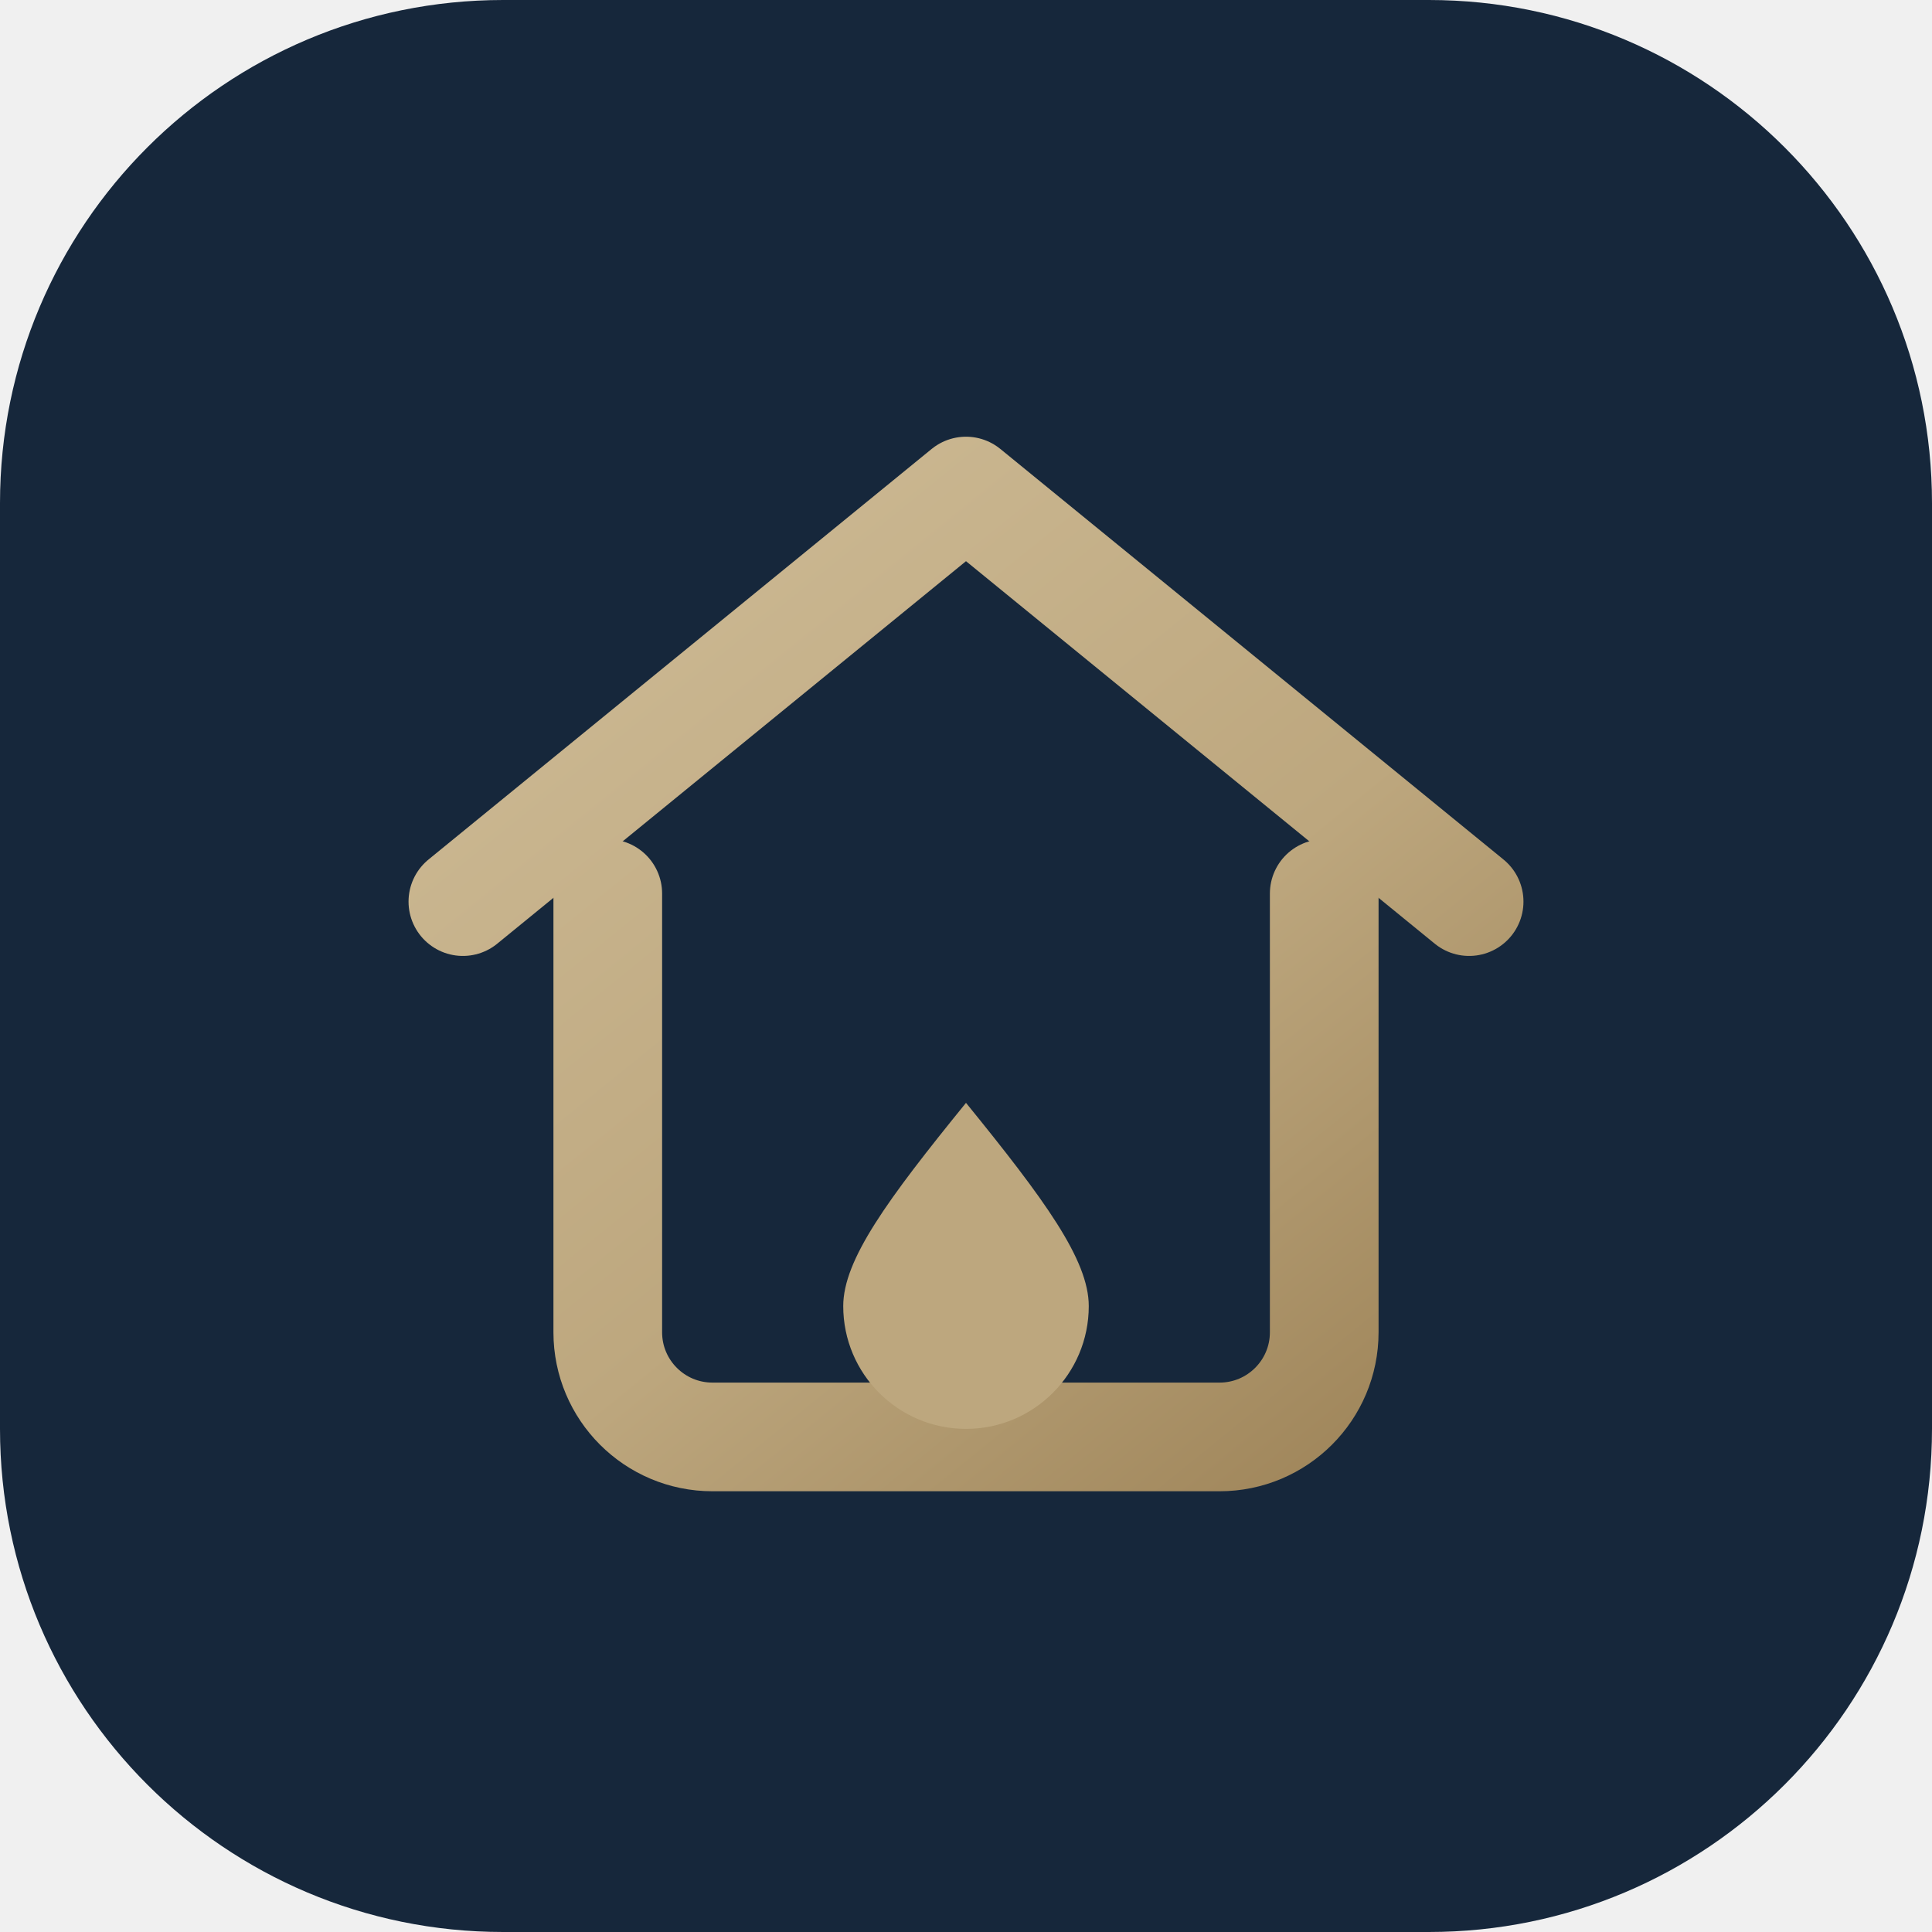
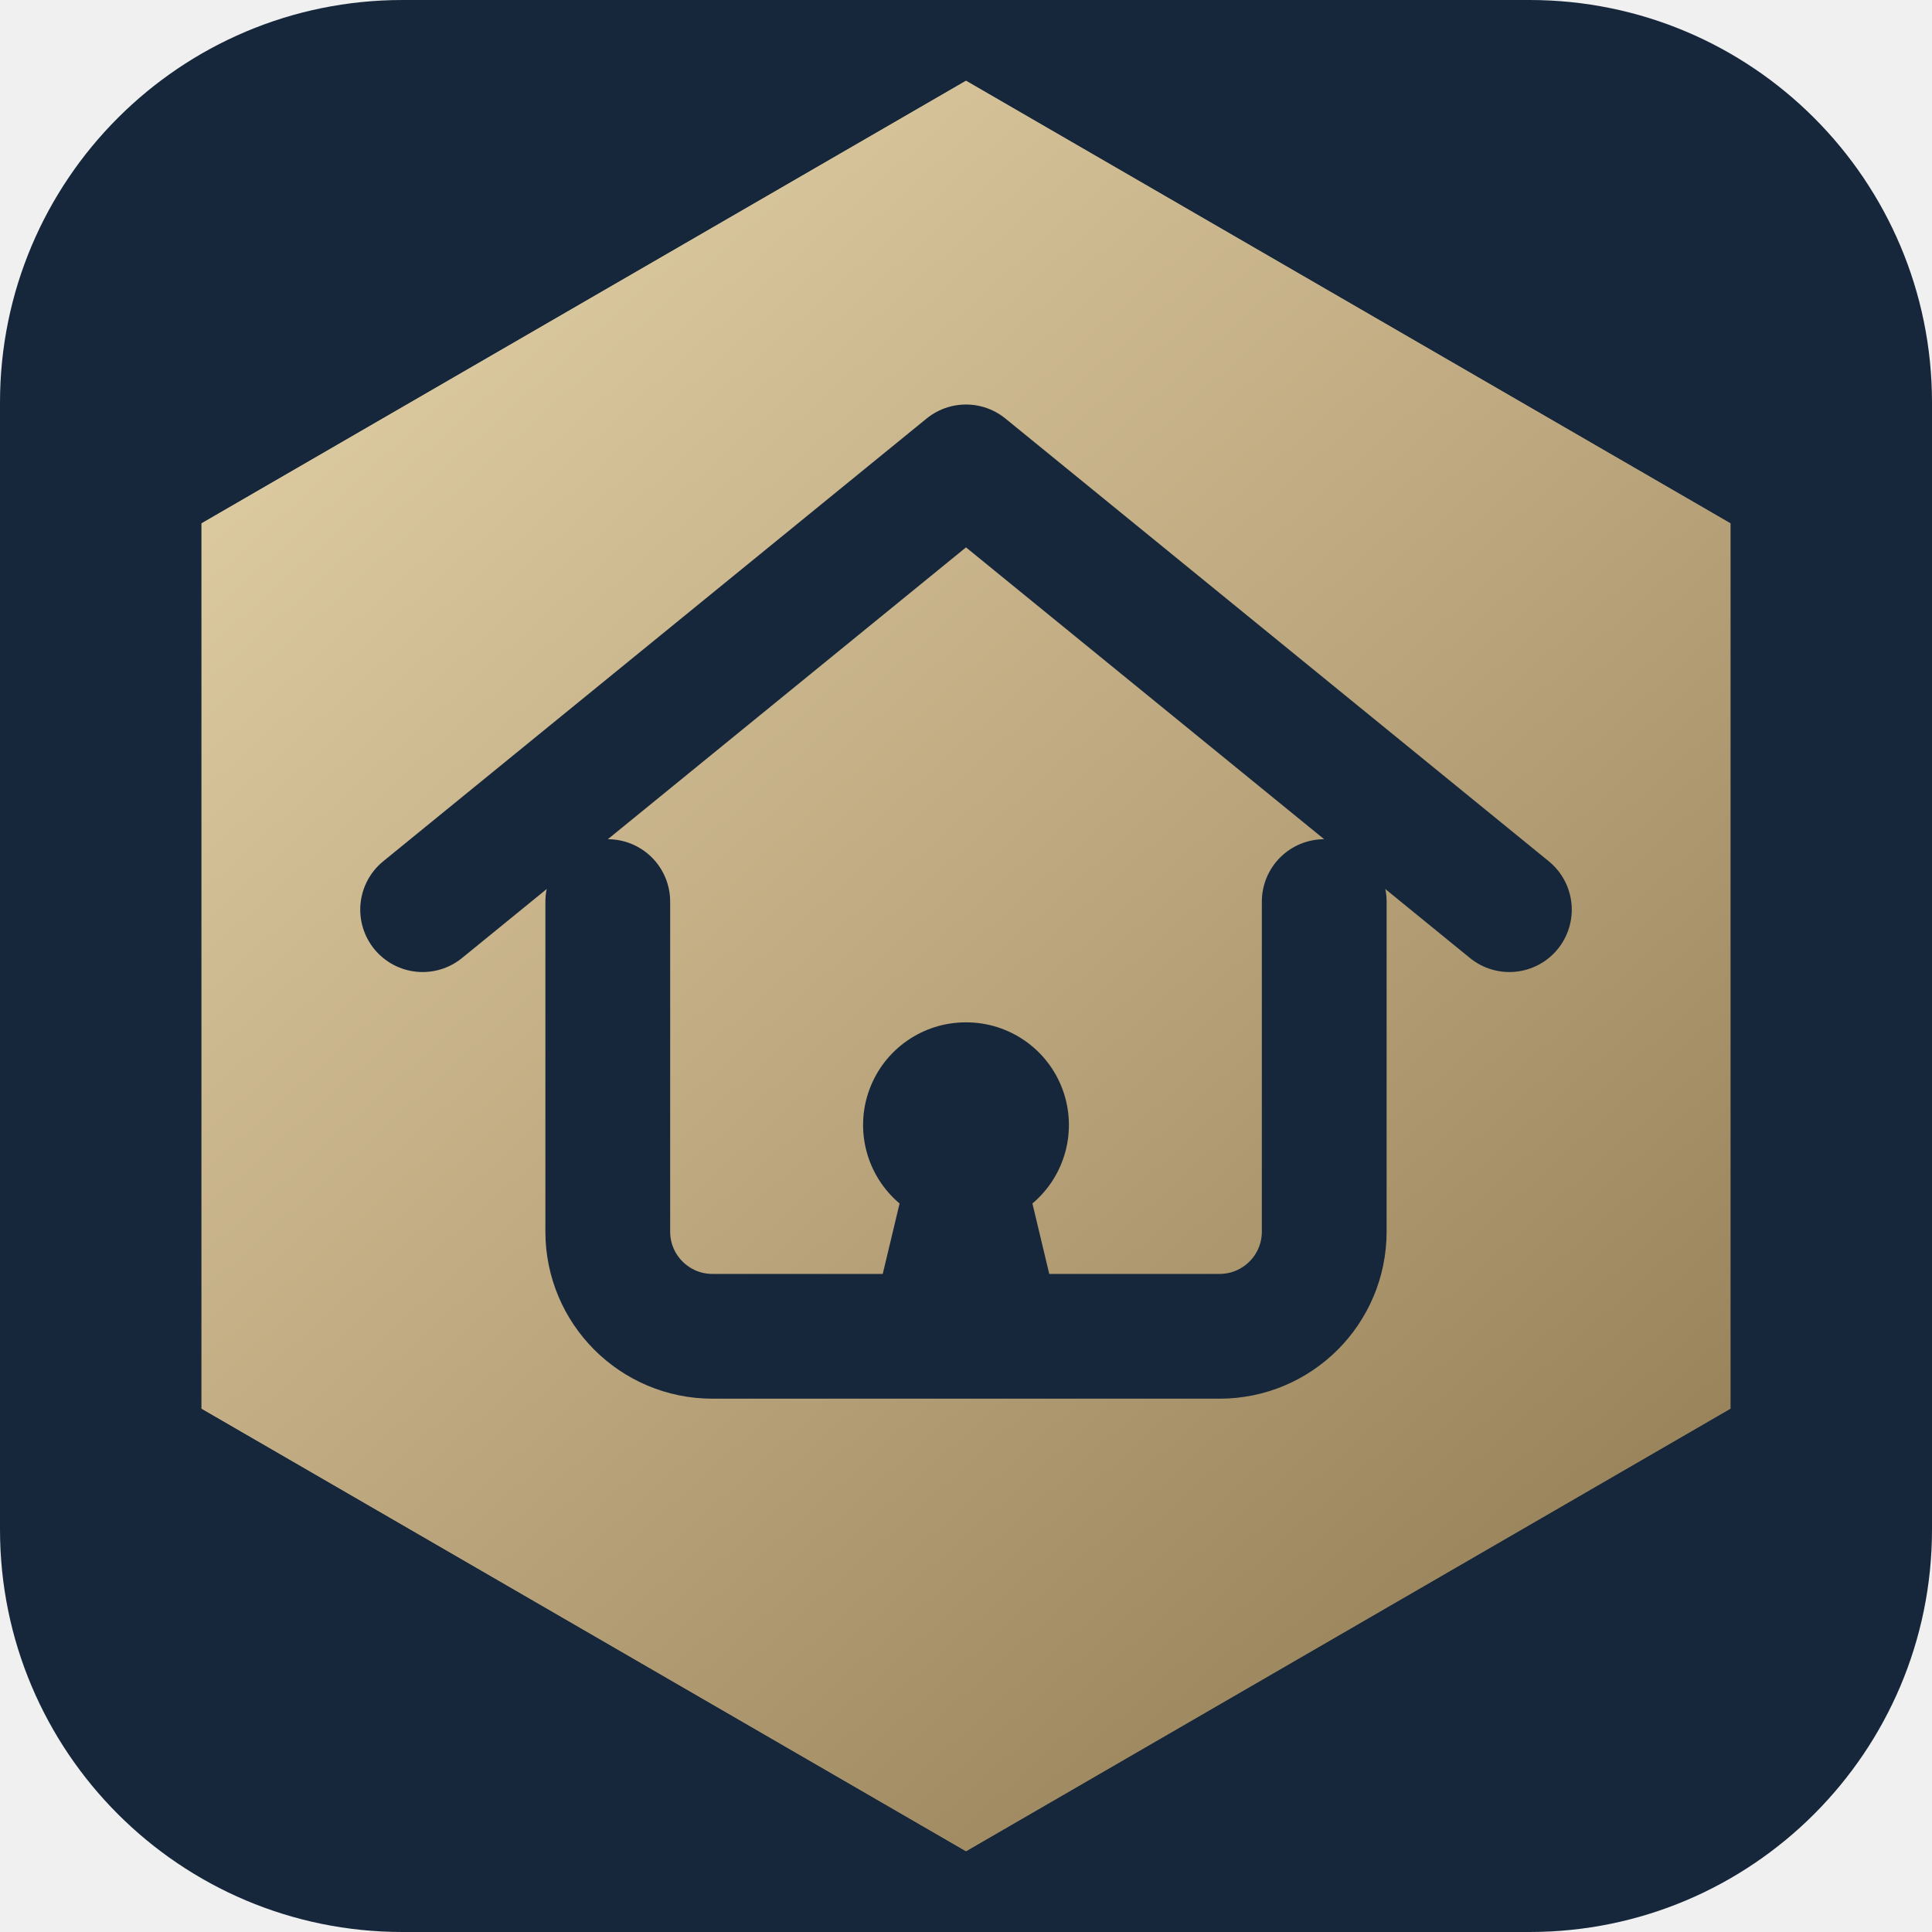
- <svg xmlns="http://www.w3.org/2000/svg" viewBox="0 0 48 48" role="img" aria-labelledby="aqar-mark-title">
-   <defs>
-     <linearGradient id="aqar-gold" x1="7" y1="3" x2="41" y2="45" gradientUnits="userSpaceOnUse">
-       <stop offset="0" stop-color="#D8C7A4" />
-       <stop offset=".55" stop-color="#BDA77E" />
-       <stop offset="1" stop-color="#86693C" />
-     </linearGradient>
-   </defs>
-   <rect width="48" height="48" rx="12.5" fill="#16273B" />
-   <path d="M11.5 22.4 24 12.2l12.5 10.2" fill="none" stroke="url(#aqar-gold)" stroke-width="2.7" stroke-linecap="round" stroke-linejoin="round" />
-   <path d="M15.1 22.2v10.9a2.6 2.6 0 0 0 2.6 2.6h12.6a2.6 2.6 0 0 0 2.6-2.6V22.2" fill="none" stroke="url(#aqar-gold)" stroke-width="2.7" stroke-linecap="round" stroke-linejoin="round" />
-   <path d="M24 27.4c1.95 2.4 3.05 3.9 3.05 5.05a3.05 3.05 0 0 1-6.1 0c0-1.15 1.1-2.65 3.05-5.05Z" fill="#BDA77E" />
+ <svg xmlns="http://www.w3.org/2000/svg" width="48" height="48" viewBox="0 0 48 48" fill="none">
+   <rect width="48" height="48" rx="10" fill="#16273B" />
+   <linearGradient id="grad" x1="6" y1="4" x2="42" y2="44" gradientUnits="userSpaceOnUse">
+     <stop offset="0%" stop-color="#E3D2A8" />
+     <stop offset="50%" stop-color="#BDA77E" />
+     <stop offset="100%" stop-color="#8F7A52" />
+   </linearGradient>
+   <mask id="mk">
+     <rect width="48" height="48" fill="#000" />
+     <path d="M24 2 43 13 43 35 24 46 5 35 5 13Z" fill="#fff" />
+     <g fill="none" stroke="#000" stroke-width="3.1" stroke-linecap="round" stroke-linejoin="round">
+       <path d="M10.5 22.6 24 11.6 37.5 22.6" />
+       <path d="M15.1 22.4v8.2a2.6 2.6 0 0 0 2.6 2.6h12.6a2.6 2.6 0 0 0 2.6-2.6v-8.2" />
+     </g>
+     <path d="M24 25.4a2.55 2.55 0 0 1 1.65 4.5l.55 2.3h-4.4l.55-2.3A2.55 2.55 0 0 1 24 25.4Z" fill="#000" />
+   </mask>
+   <g mask="url(#mk)">
+     <path d="M24 2 43 13 43 35 24 46 5 35 5 13Z" fill="url(#grad)" />
+   </g>
</svg>
